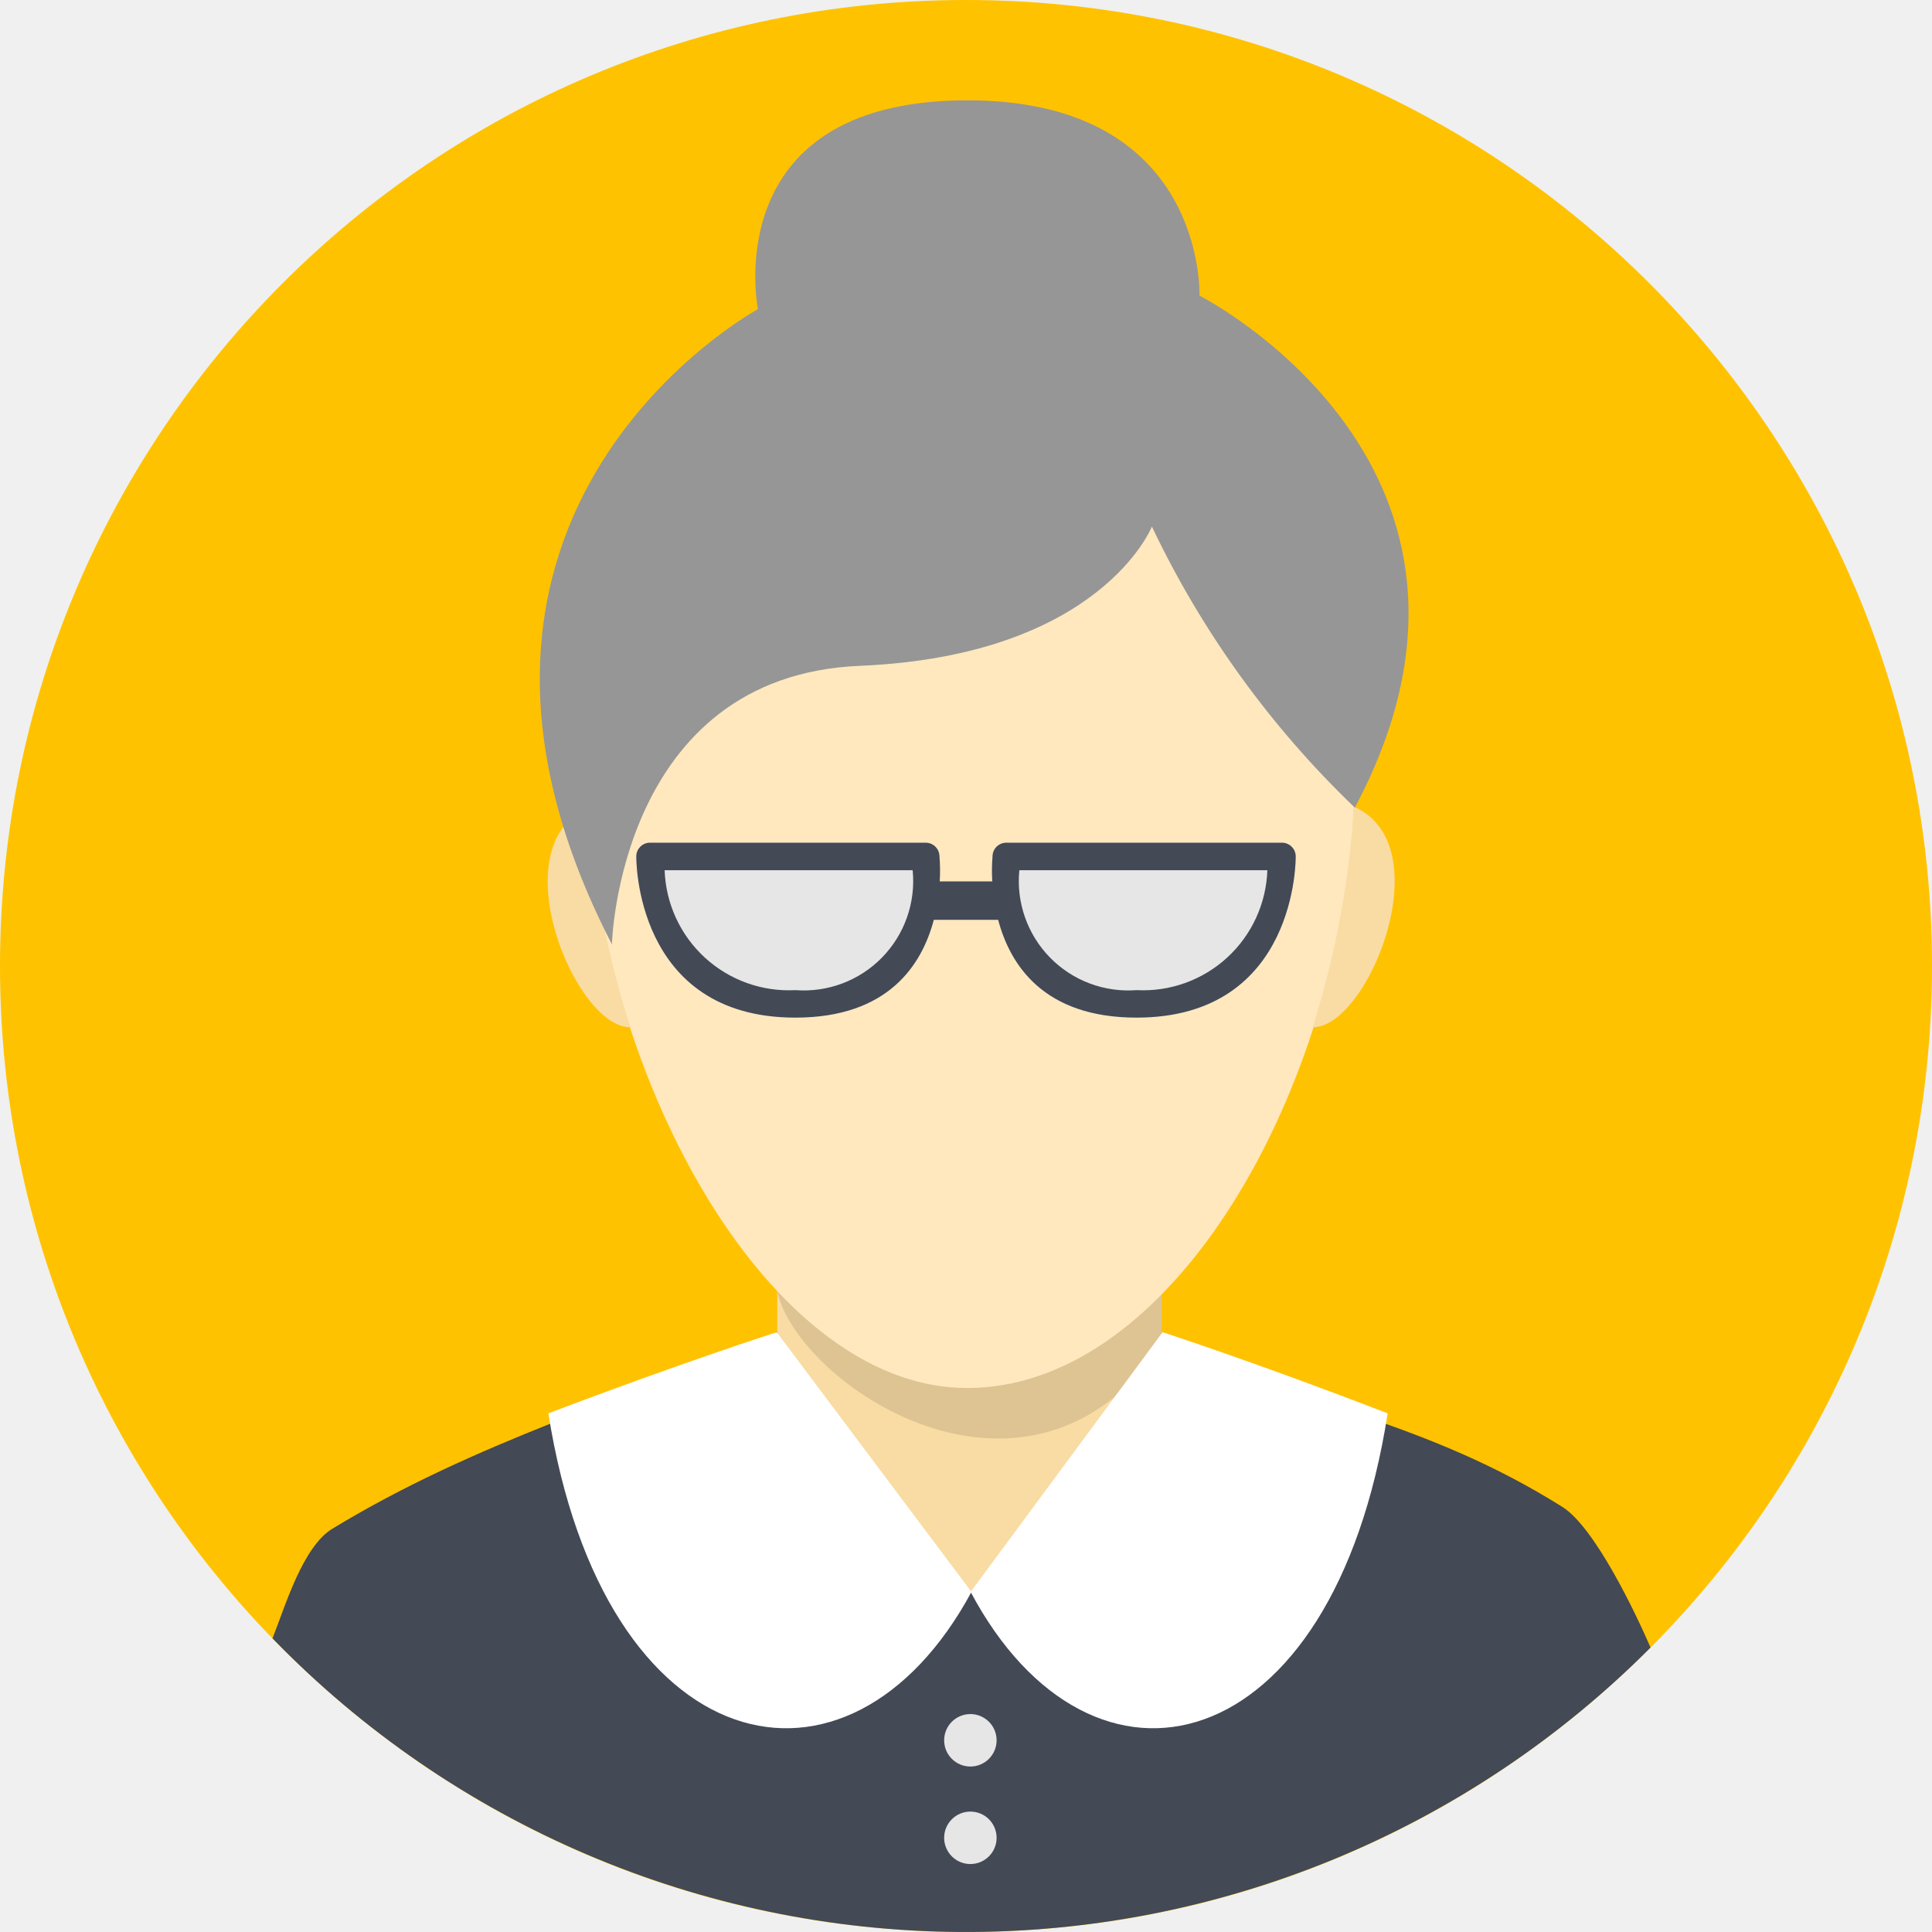
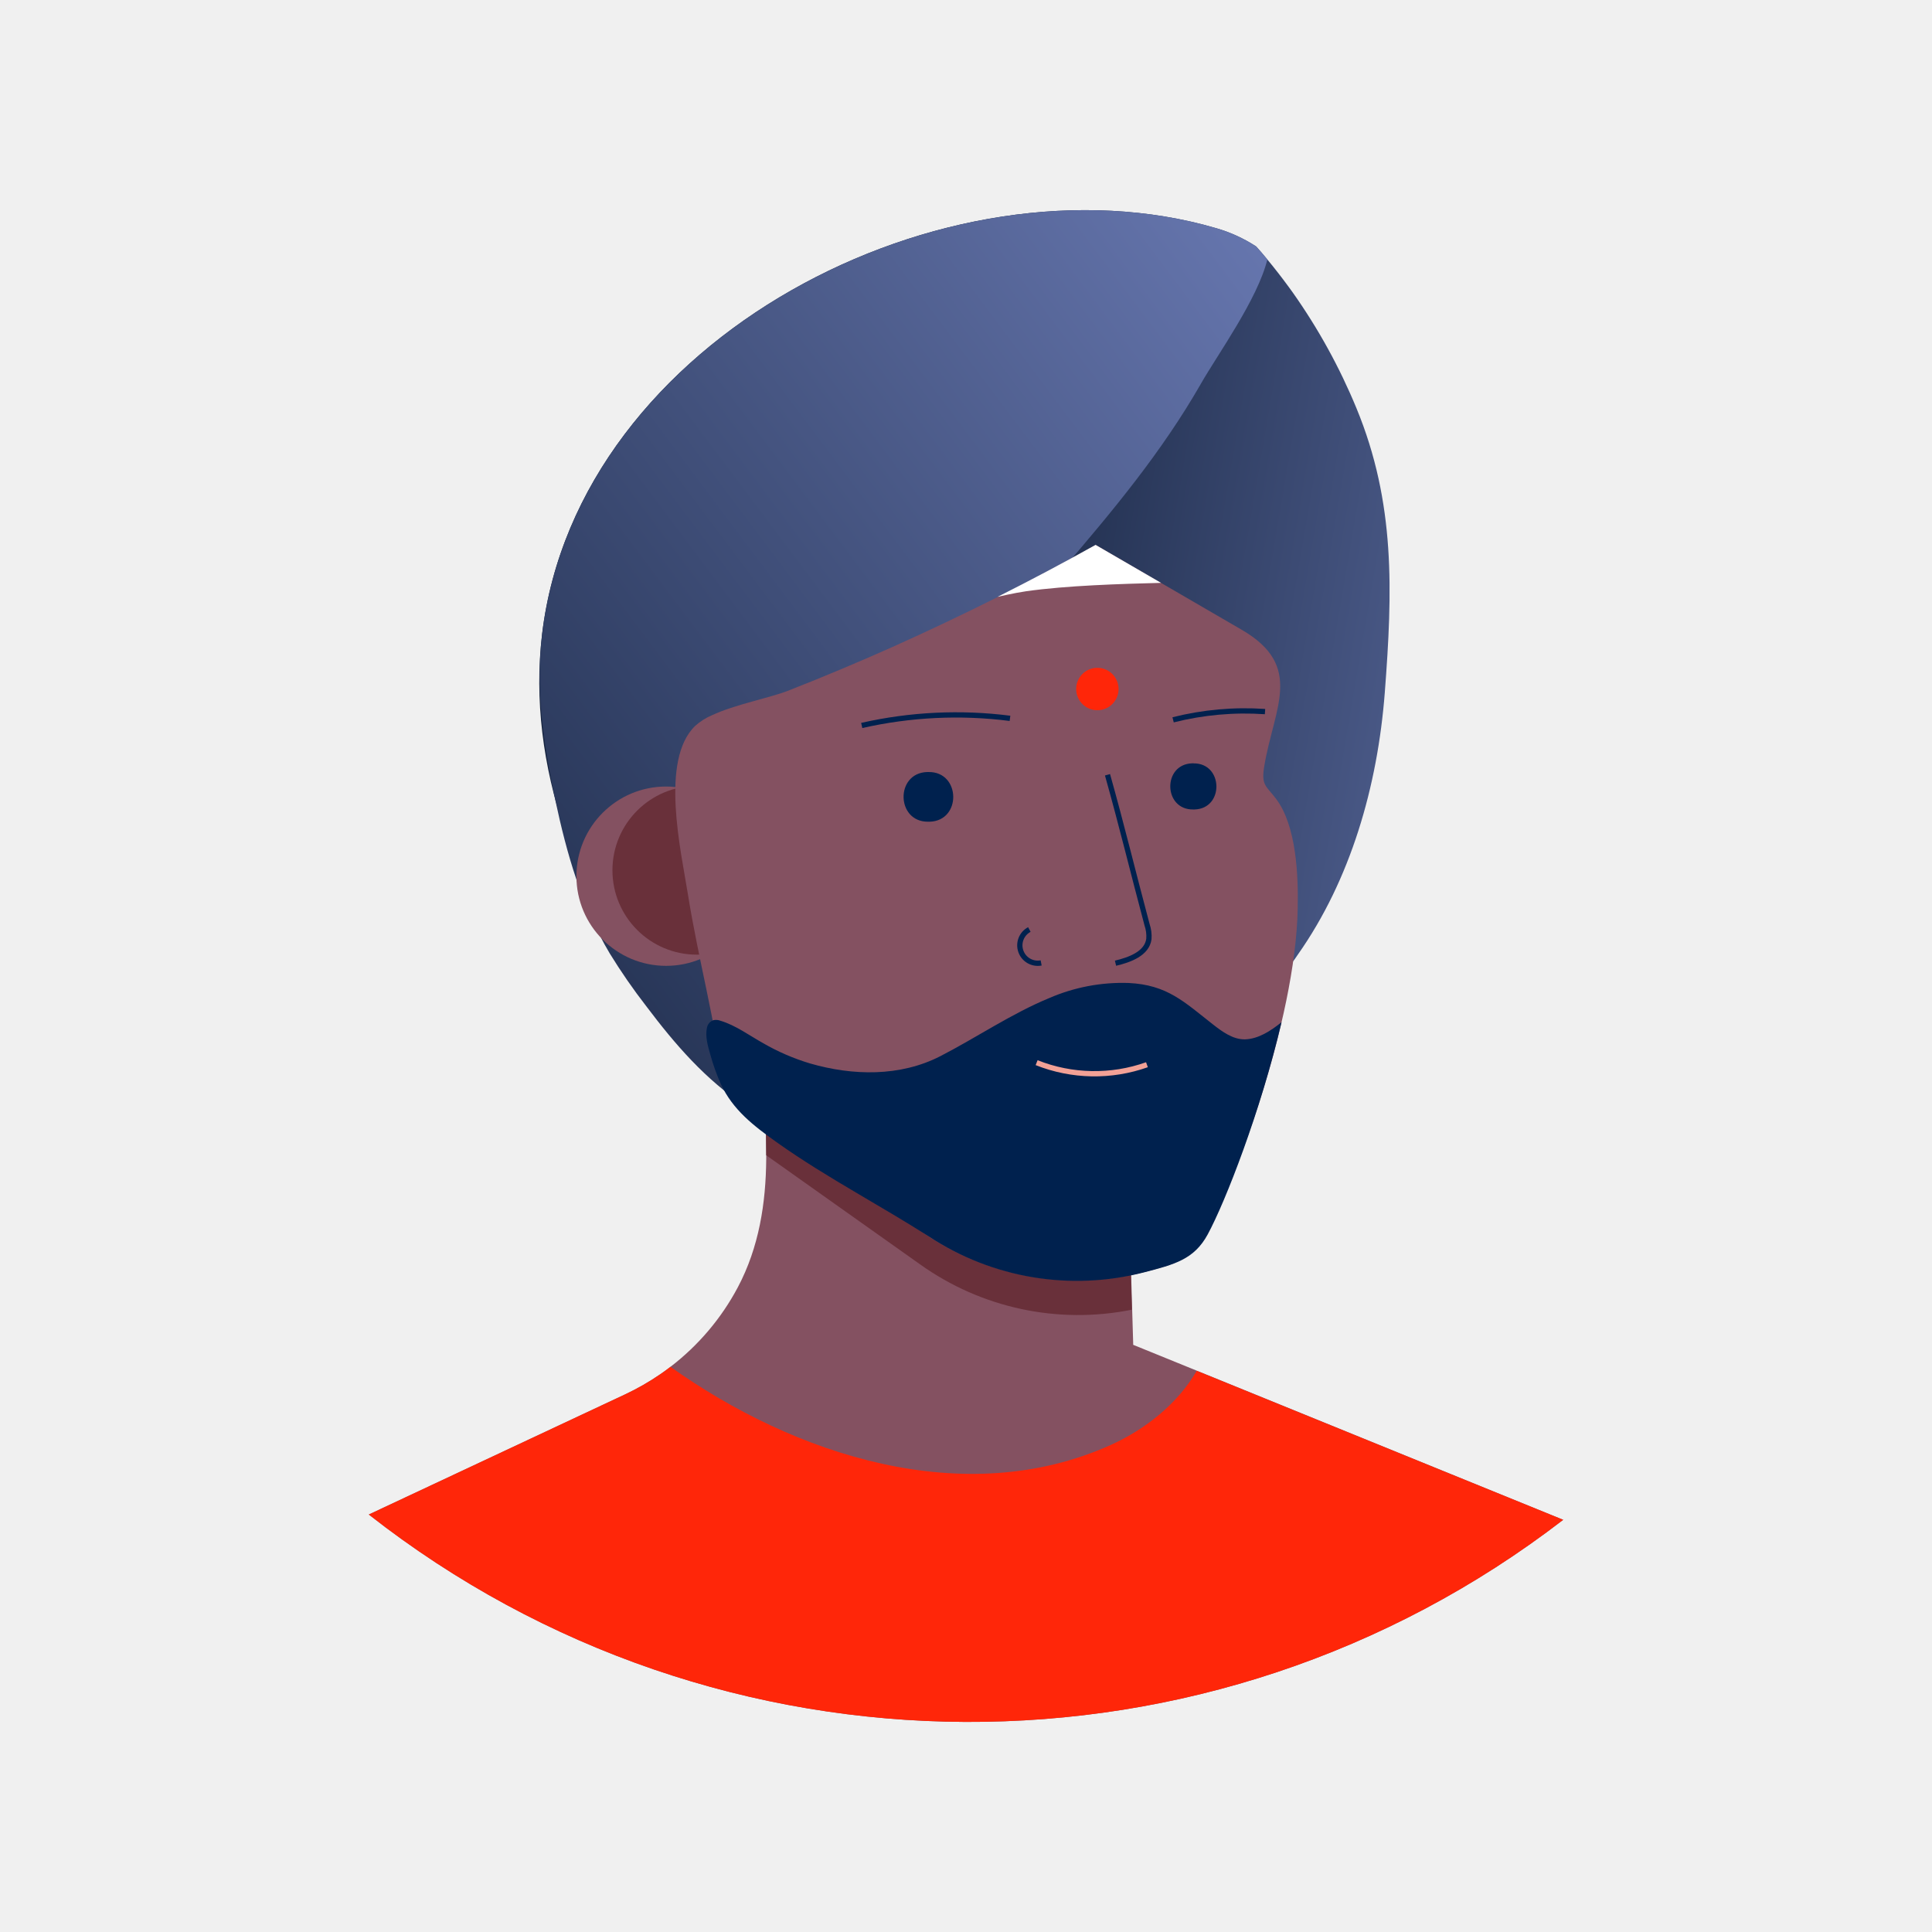
- <svg xmlns="http://www.w3.org/2000/svg" width="800px" height="800px" viewBox="0 0 61.8 61.8">
-   <g data-name="Layer 2" id="Layer_2">
-     <g data-name="—ÎÓÈ 1" id="_ÎÓÈ_1">
-       <circle cx="30.9" cy="30.9" fill="#ffc200" r="30.9" />
-       <path d="M24.861 39.625l12.301.116V52.03l-12.301-.116V39.625z" fill="#f9dca4" fill-rule="evenodd" />
-       <path d="M37.164 39.719v3.406a8.733 8.733 0 0 1-.039 1.166c-.053.415-1.314-.064-1.464.388-4.343 3.524-10.243-.74-10.8-3.383z" fill-rule="evenodd" opacity="0.11" />
-       <path d="M30.935 10.85c20.245 0 12.355 33.549 0 33.549-11.67 0-20.245-33.548 0-33.548z" fill="#ffe8be" fill-rule="evenodd" />
-       <path d="M18.815 25.834c-2.816 1.229-.422 7.05 1.35 7.024a29.337 29.337 0 0 1-1.35-7.024z" fill="#f9dca4" fill-rule="evenodd" />
-       <path d="M43.309 25.806c2.815 1.228.45 7.078-1.32 7.052a29.499 29.499 0 0 0 1.32-7.052z" fill="#f9dca4" fill-rule="evenodd" />
-       <path d="M30.92 11.073c8.298 0 11.775 5.9 11.988 12.716.292 9.332-5.398 20.387-11.987 20.387-6.24 0-12.087-11.433-11.732-20.86.248-6.615 3.628-12.242 11.732-12.242z" fill="#ffe8be" fill-rule="evenodd" />
-       <path d="M19.573 30.206s.217-8.582 7.93-8.908 9.343-4.454 9.343-4.454a30.732 30.732 0 0 0 6.492 8.99c5.806-10.92-4.97-16.378-4.97-16.378s.235-6.347-7.605-6.246-6.519 6.68-6.519 6.68-11.842 6.41-4.671 20.316z" fill="#969696" fill-rule="evenodd" />
-       <path d="M52.797 52.701c-.484-1.122-1.787-3.851-2.822-4.5-4.398-2.756-8.086-3.155-12.813-5.3.238 10.814-12.055 10.672-12.302-.294-4.974 2.234-9.567 3.463-14.228 6.293-.948.576-1.508 2.475-1.915 3.508a30.896 30.896 0 0 0 44.08.293z" fill="#434955" fill-rule="evenodd" />
-       <path d="M24.846 42.614l6.229 8.308c-3.93 7.28-11.765 5.49-13.534-5.712 4.308-1.64 7.305-2.596 7.305-2.596z" fill="#ffffff" fill-rule="evenodd" />
-       <path d="M20.793 26.956h8.818a.44.44 0 0 1 .44.429 5.775 5.775 0 0 1 .009.809h1.68a5.832 5.832 0 0 1 .009-.81.44.44 0 0 1 .44-.428h8.818a.44.44 0 0 1 .44.44c0 .014.07 5.155-5.092 5.155-2.962 0-4.044-1.678-4.426-3.128H29.87c-.382 1.45-1.464 3.128-4.427 3.128-5.161 0-5.09-5.14-5.09-5.155a.44.44 0 0 1 .439-.44z" fill="#e6e6e6" fill-rule="evenodd" />
-       <path d="M37.188 42.614l-6.14 8.308c3.872 7.28 11.595 5.49 13.34-5.712-4.247-1.64-7.2-2.596-7.2-2.596z" fill="#ffffff" fill-rule="evenodd" />
-       <path d="M20.793 26.956h8.818a.44.44 0 0 1 .44.429 5.775 5.775 0 0 1 .009.809h1.68a5.832 5.832 0 0 1 .009-.81.44.44 0 0 1 .44-.428h8.818a.44.44 0 0 1 .44.44c0 .014.07 5.155-5.092 5.155-2.962 0-4.044-1.678-4.426-3.128H29.87c-.382 1.45-1.464 3.128-4.427 3.128-5.161 0-5.09-5.14-5.09-5.155a.44.44 0 0 1 .439-.44zm19.747.88h-7.934a3.5 3.5 0 0 0 3.75 3.836 3.977 3.977 0 0 0 4.184-3.837zm-11.347 0H21.26a3.977 3.977 0 0 0 4.184 3.836 3.5 3.5 0 0 0 3.75-3.837z" fill="#434955" fill-rule="evenodd" />
-       <circle cx="31.04" cy="55.668" fill="#e6e6e6" r="0.839" />
-       <circle cx="31.04" cy="58.787" fill="#e6e6e6" r="0.839" />
-     </g>
-   </g>
+ <svg xmlns="http://www.w3.org/2000/svg" xmlns:xlink="http://www.w3.org/1999/xlink" width="800px" height="800px" viewBox="0 0 366.34 366.34" id="Layer_1" data-name="Layer 1">
+   <defs>
+     <style>.cls-1{fill:url(#linear-gradient);}.cls-2{fill:url(#linear-gradient-2);}.cls-3{fill:#845161;}.cls-4{fill:#69303a;}.cls-5,.cls-9{fill:none;stroke-miterlimit:10;}.cls-5{stroke:#00214e;}.cls-6{fill:#ff2609;}.cls-7{fill:#ffffff;}.cls-8{fill:#00214e;}.cls-9{stroke:#f2a196;}</style>
+     <linearGradient id="linear-gradient" x1="271.65" y1="101.91" x2="417.78" y2="129.84" gradientTransform="matrix(1, -0.02, 0.02, 1, -101.09, 27.27)" gradientUnits="userSpaceOnUse">
+       <stop offset="0" stop-color="#16243f" />
+       <stop offset="1" stop-color="#6878b1" />
+     </linearGradient>
+     <linearGradient id="linear-gradient-2" x1="60.16" y1="198.42" x2="253.42" y2="53.37" gradientTransform="matrix(1, 0, 0, 1, 0, 0)" xlink:href="#linear-gradient" />
+   </defs>
+   <path class="cls-1" d="M262.58,131.33c-1.37,17.78-6.49,35.49-16.48,49.67a26.21,26.21,0,0,1-5.82,6.31c-4,.08-9.63,4.05-14.21,4.49-3.45.34-7.12-.61-10.46-.06-10.42,1.69-21.47,9.34-31,13.85-6.43,3-13,6.12-20.11,6.72-8.6.71-16.7-2.31-23.88-7.2a73.62,73.62,0,0,1-15.9-15.27c-15.07-19.11-24.92-44.64-21.93-69.63C109.53,64,179.5,28.27,230.66,43.28a28,28,0,0,1,7.54,3.46c.72.8,1.43,1.63,2.11,2.46,1.42,1.71,2.78,3.47,4.1,5.27l.68.94a111.69,111.69,0,0,1,12.12,22C264.62,95.38,264.05,112.11,262.58,131.33Z" />
+   <path class="cls-2" d="M240.31,49.2c-1.83,7.51-9.46,18.06-12.59,23.55-14.75,25.79-37.44,45-53.3,69.26-1.13,1.73-2.11,3.55-3.12,5.35-5.2,9.21-10.21,18.54-15.19,27.88q-4.46,8.37-8.83,16.78c-1.15,2.24-2.87,4.32-3.12,6.83a62.23,62.23,0,0,0-.5,7.21,10.2,10.2,0,0,0,.55,2.88c.11.34.8,2.52,1.19,2.54a8.27,8.27,0,0,1-4-1.69c-7.69-5.13-13.37-11.72-18.86-19a112.1,112.1,0,0,1-6.92-10c-5.31-8.91-8.18-19-10.32-29.06-2.23-10.5-3.79-20.76-2.5-31.51C109.53,64,179.5,28.27,230.66,43.28a28,28,0,0,1,7.54,3.46C238.92,47.54,239.63,48.37,240.31,49.2Z" />
+   <circle class="cls-3" cx="126.3" cy="166.14" r="17" />
+   <circle class="cls-4" cx="132.13" cy="165.02" r="16" />
+   <path class="cls-3" d="M296.41,288.18a184.56,184.56,0,0,1-226.48-1l48.66-22.81a46.83,46.83,0,0,0,6.65-3.82c.64-.44,1.28-.9,1.89-1.38a46.35,46.35,0,0,0,12.78-15.09c4-7.55,5.32-15.89,5.38-24.39v-.62c0-4.75-.23-9.51-.33-14.27,0-.76,0-1.52,0-2.28q-.06-4.75-.1-9.51l2,1,5.2,2.69,2.41.41,27.88,4.74,3.79.65,27.33,4.65.94,32,.27,9.21.19,6.33V255l12.1,4.92Z" />
+   <path class="cls-4" d="M214.62,248.34a51.59,51.59,0,0,1-40.18-8.61l-29.15-20.67c0-4.75-.23-9.51-.33-14.27,10.57,5.35,23.21,7.27,33.35,2,2.6-1.33,5.18-2.83,7.77-4.32l27.33,4.65.94,32Z" />
+   <path class="cls-3" d="M246.07,172.2c-.39,21.74-12.34,52.75-17.28,61.87-2.55,4.72-6.25,5.7-12.09,7.2a51.43,51.43,0,0,1-42.46-8.09l-37-26.82c-1.56-12.66-4.81-24.32-6.82-36.91-1.29-8.1-5.32-25.36,1.41-31.82a11.42,11.42,0,0,1,3.15-2c4.41-2.07,10.95-3.27,14.57-4.7q10-3.93,19.81-8.31,10-4.49,19.84-9.42,9.41-4.73,18.58-9.85l9.79,5.68q8.94,5.19,17.87,10.38c11.91,6.91,6.11,14.8,4.28,25.92-.6,3.61.35,3.65,2.26,6.16C245.84,156.64,246.19,166,246.07,172.2Z" />
+   <path class="cls-5" d="M163.4,137.56a80.77,80.77,0,0,1,28.11-1.35" />
+   <path class="cls-5" d="M222.44,136.49a55.62,55.62,0,0,1,17.43-1.56" />
+   <path class="cls-6" d="M296.41,288.18a184.56,184.56,0,0,1-226.48-1l48.66-22.81a46.83,46.83,0,0,0,6.65-3.82c.64-.44,1.28-.9,1.89-1.38,23.55,16.76,55.69,27.33,83.49,14.82,6.62-3,12.7-7.84,16.3-14.06Z" />
+   <path class="cls-5" d="M195.18,176.25a3.4,3.4,0,0,0,2.24,6.34" />
+   <path class="cls-5" d="M210,146.91c2.68,9.5,4.94,18.86,7.5,28.43a6.8,6.8,0,0,1,.35,2.71c-.37,2.76-3.62,3.95-6.33,4.59" />
+   <circle class="cls-6" cx="208.08" cy="130.65" r="4.02" />
+   <path class="cls-7" d="M220.15,110.52c-7.73.2-17.89.5-25.58,1.59-2.22.32-5.41,1.06-5.41,1.06q9.41-4.73,18.58-9.85Z" />
+   <path class="cls-8" d="M243,193.83c-4,17-10.58,33.91-14,40.24-2.56,4.72-6.26,5.69-12.1,7.2a51,51,0,0,1-40.69-6.76c-4.51-2.88-9.13-5.56-13.73-8.28-5.19-3.06-10.35-6.18-15.25-9.67-4.27-3.05-8.27-6.09-10.54-11a39.17,39.17,0,0,1-2-5.59c-.46-1.59-1-3.43-.64-5.1a1.88,1.88,0,0,1,1.23-1.43,2.36,2.36,0,0,1,1.36.12c2.87.86,5.49,2.81,8.09,4.26a41.79,41.79,0,0,0,8.88,3.83c8.08,2.34,17.08,2.54,24.71-1.39,6.82-3.51,13.48-8.06,20.61-11A34.88,34.88,0,0,1,214,186.39c7.35.35,10.55,3.6,16,7.86,1.79,1.4,3.79,2.86,6.06,2.83C238.6,197,240.88,195.52,243,193.83Z" />
+   <path class="cls-9" d="M196.56,201.5a29.73,29.73,0,0,0,20.92.39" />
+   <path class="cls-8" d="M176.08,146.39c6.1-.07,6.29,9.25.19,9.42H176c-6.1.07-6.28-9.25-.18-9.42h.27Z" />
+   <path class="cls-8" d="M226.32,144.75c5.66-.06,5.83,8.59.17,8.74h-.25c-5.67.06-5.83-8.59-.17-8.75h.25Z" />
</svg>
